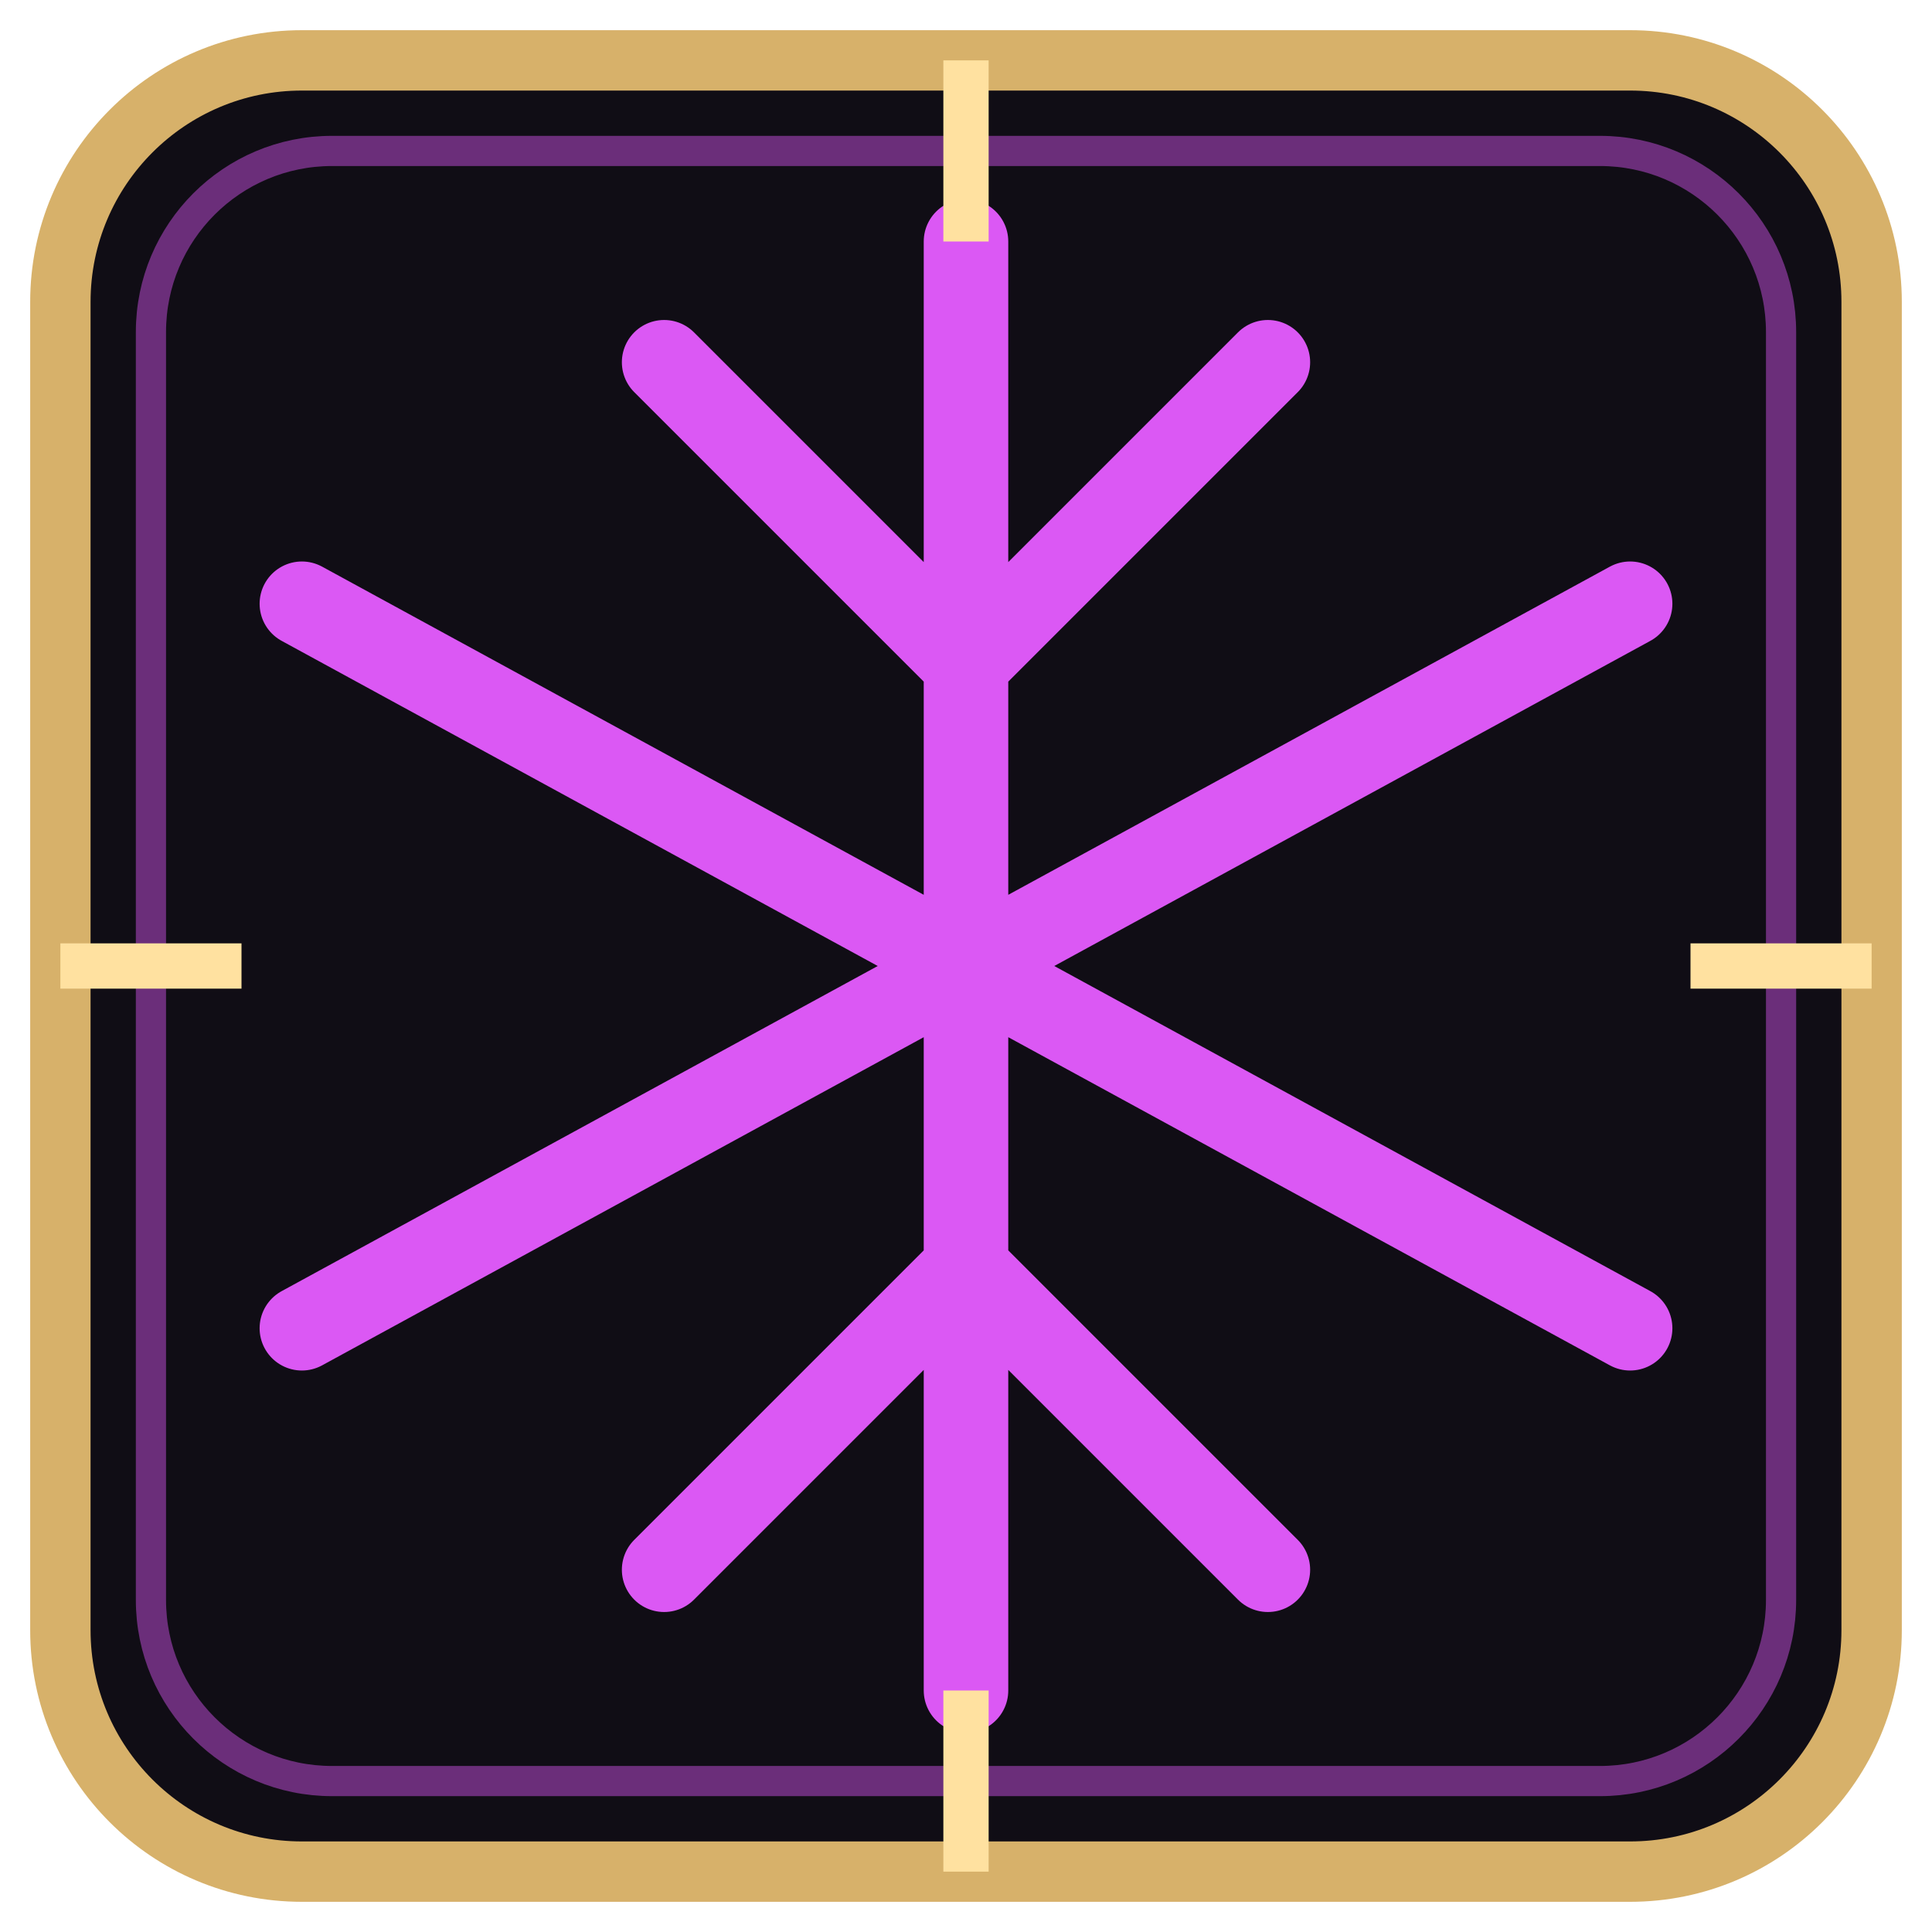
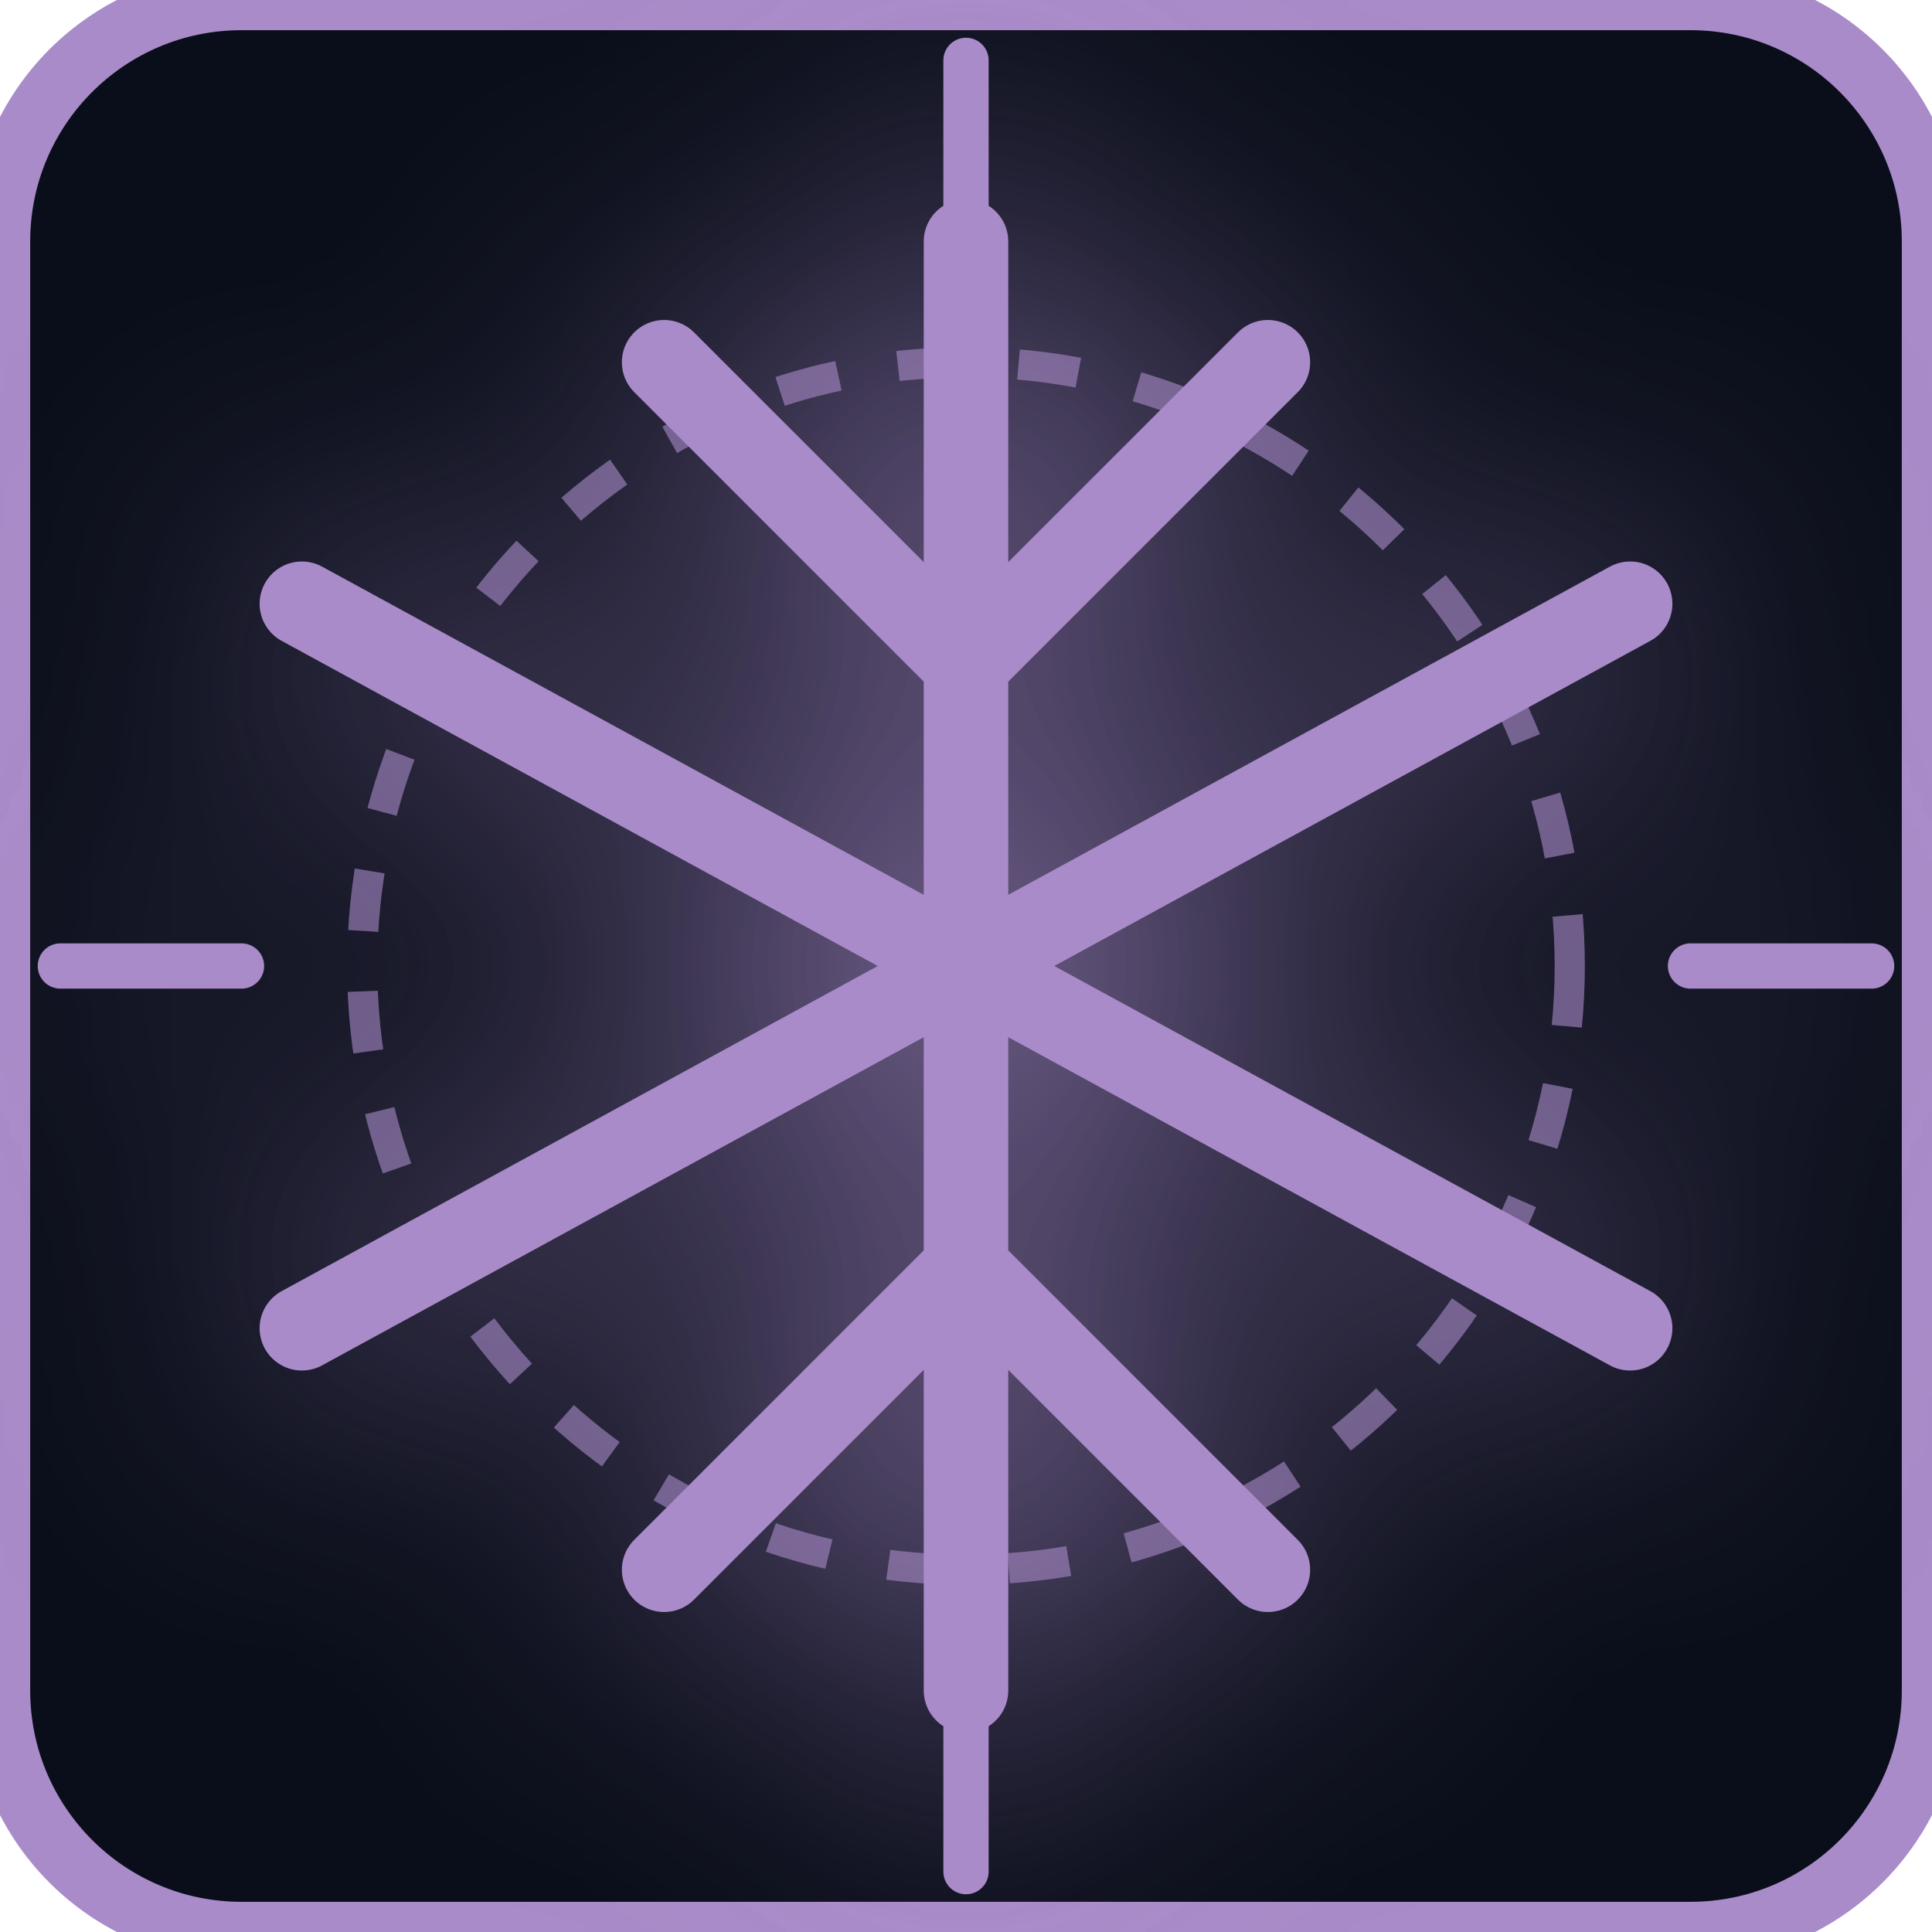
- <svg xmlns="http://www.w3.org/2000/svg" viewBox="0 0 64 64">
-   <rect x="2" y="2" width="60" height="60" rx="8" fill="#100d15" stroke="#d7b16a" stroke-width="2" />
-   <rect x="5" y="5" width="54" height="54" rx="6" fill="none" stroke="#db58f4" stroke-opacity=".45" />
-   <g fill="none" stroke="#db58f4" stroke-width="2.8" stroke-linecap="round" stroke-linejoin="round">
-     <path d="M32 8V56 M10 20L54 44 M10 44L54 20 M22 12L32 22L42 12 M22 52L32 42L42 52" />
+ <svg xmlns="http://www.w3.org/2000/svg" viewBox="0 0 128 128" width="128" height="128">
+   <rect width="128" height="128" rx="16" fill="#0a0e1a" stroke="#a98bc9" stroke-width="4" />
+   <circle cx="64" cy="64" r="40" fill="none" stroke="#a98bc9" stroke-width="2" stroke-dasharray="4,4" opacity="0.6" />
+   <g transform="scale(2)" fill="none" stroke="#a98bc9" stroke-width="2.8" stroke-linecap="round" stroke-linejoin="round" filter="drop-shadow(0px 0px 5px #a98bc9)">
+     <g fill="none" stroke="#a98bc9" stroke-width="2.8" stroke-linecap="round" stroke-linejoin="round">
+       <path d="M32 8V56 M10 20L54 44 M10 44L54 20 M22 12L32 22L42 12 M22 52L32 42L42 52" />
+     </g>
+     <path d="M32 2V8 M32 56V62 M2 32H8 M56 32H62" stroke="#a98bc9" stroke-width="1.5" />
  </g>
-   <path d="M32 2V8 M32 56V62 M2 32H8 M56 32H62" stroke="#ffe1a0" stroke-width="1.5" />
</svg>
